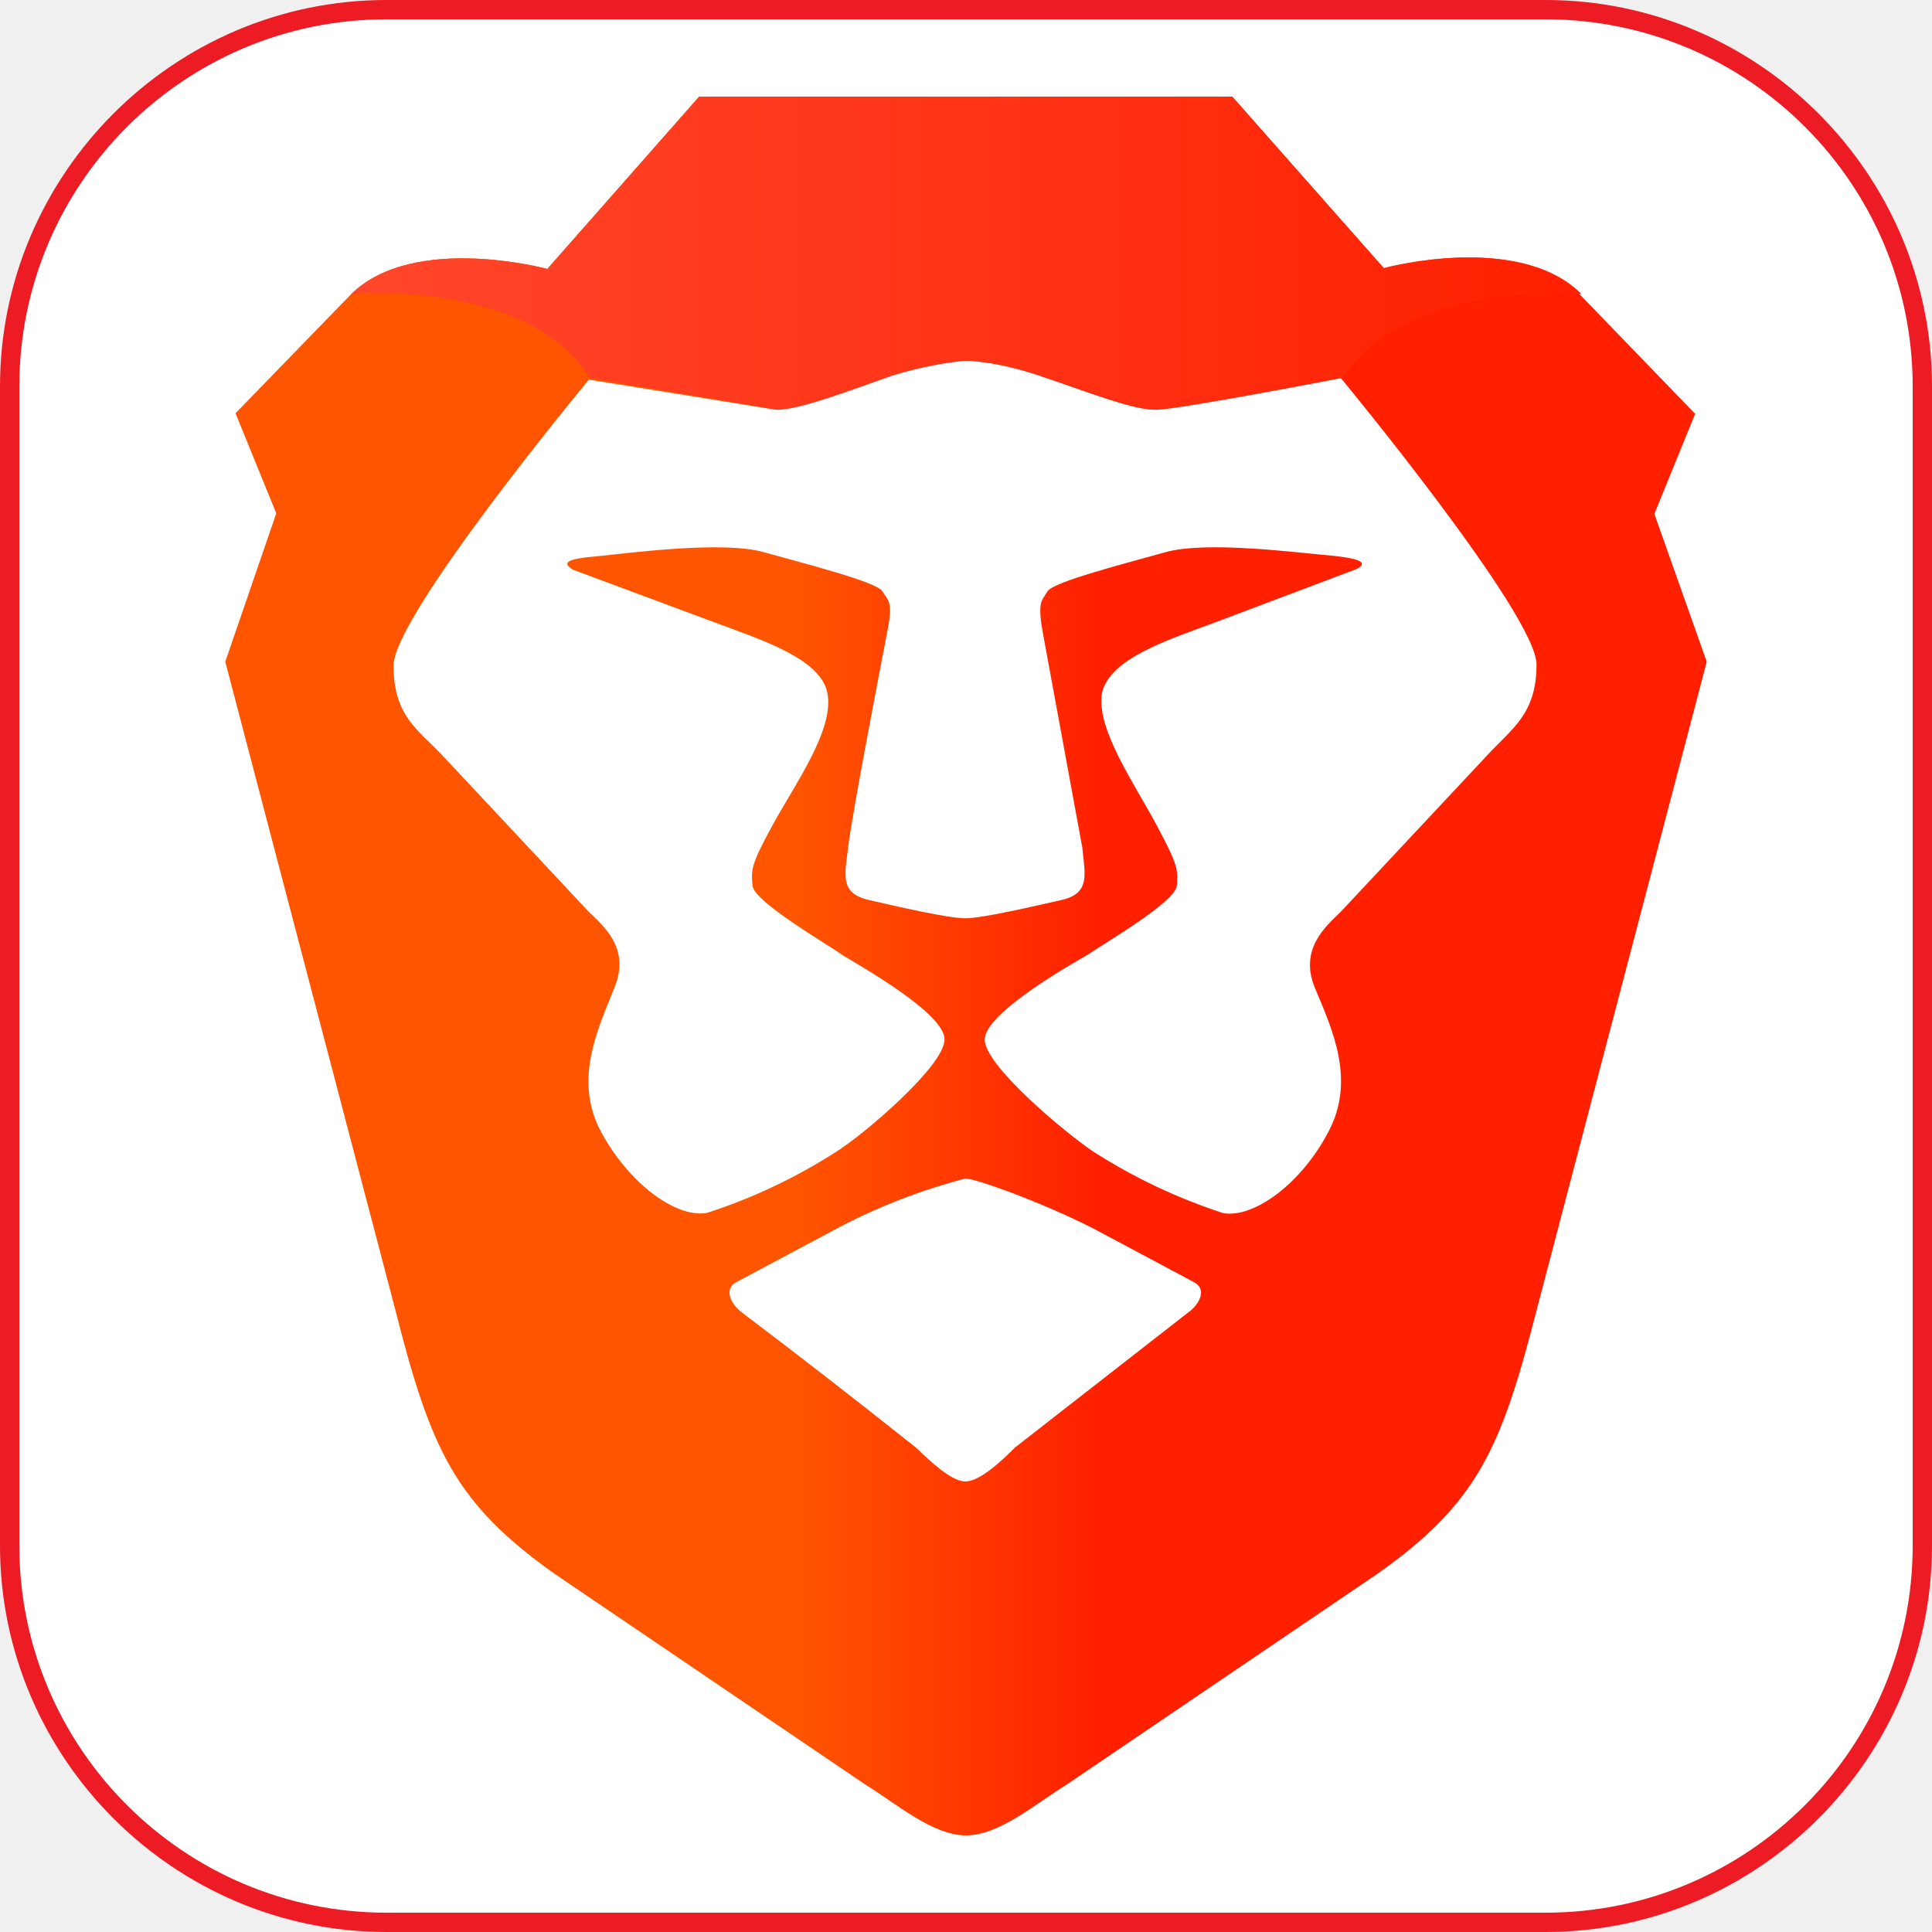
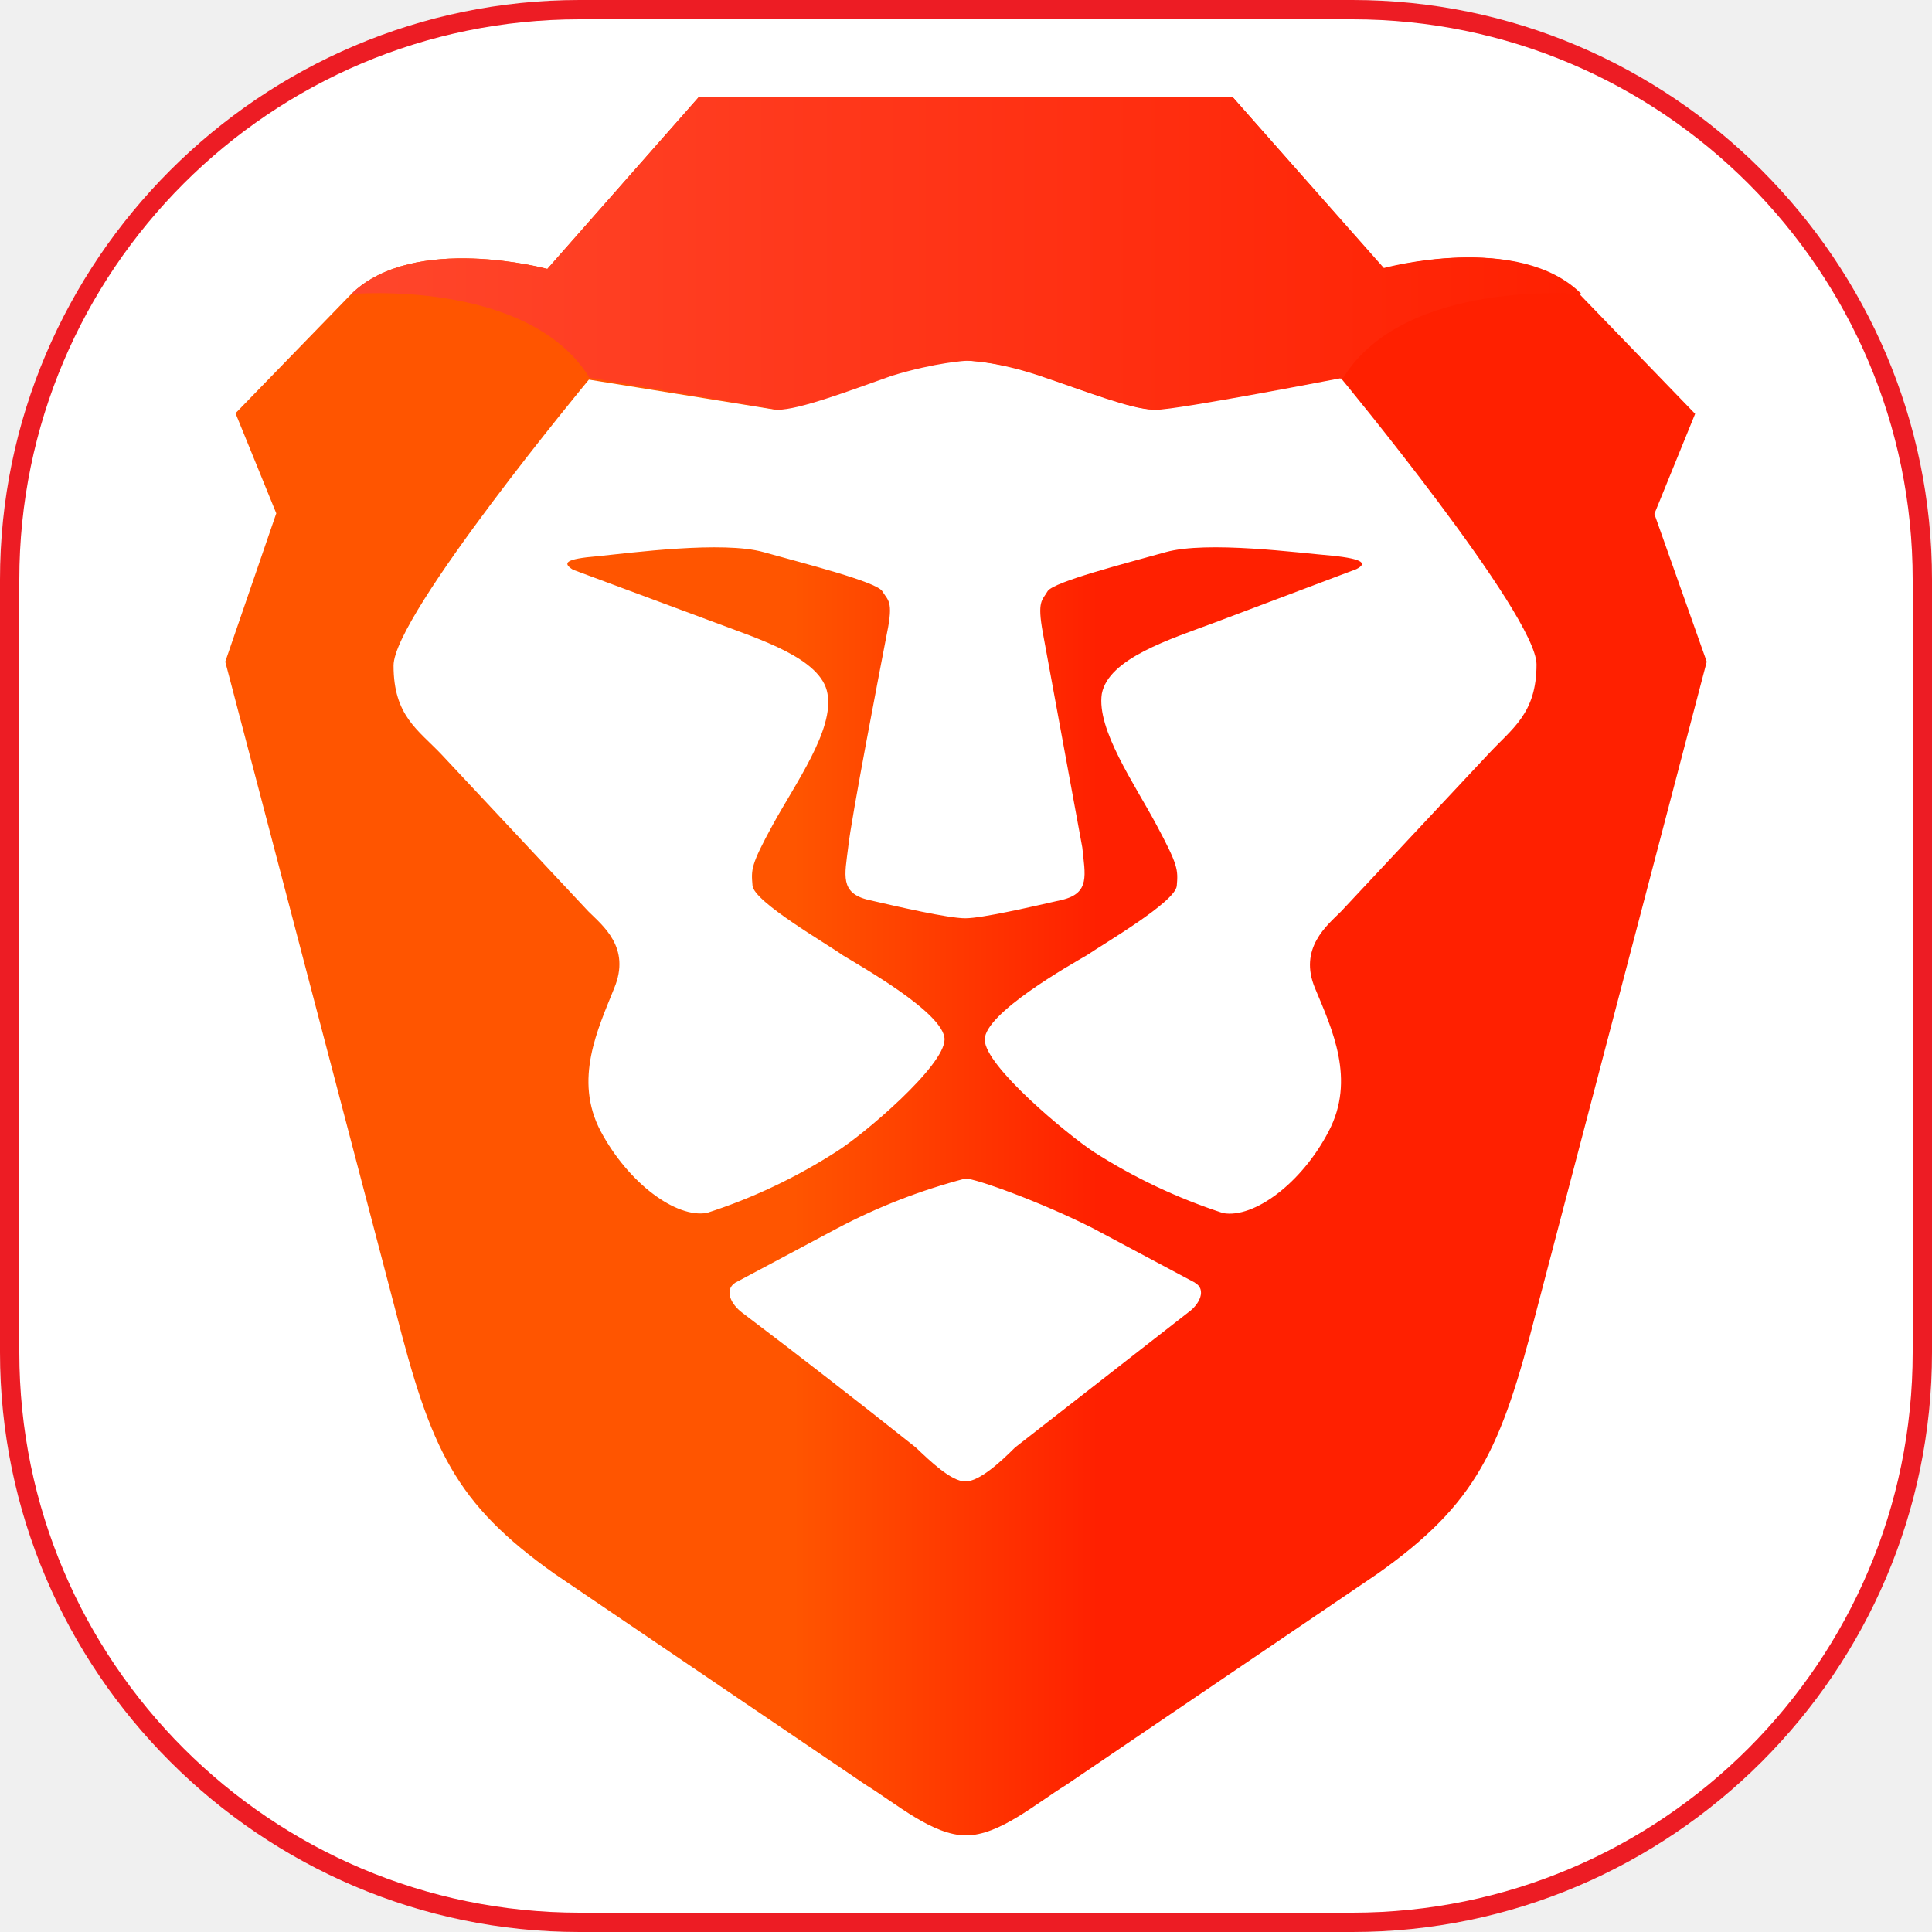
<svg xmlns="http://www.w3.org/2000/svg" id="Layer_1" data-name="Layer 1" viewBox="0 0 100 100">
  <defs>
    <style>
      .cls-1 {
        fill: url(#linear-gradient);
      }

      .cls-1, .cls-2, .cls-3, .cls-4 {
        stroke-width: 0px;
      }

      .cls-2 {
        fill: #ed1c24;
      }

      .cls-3 {
        fill: #fff;
      }

      .cls-4 {
        fill: url(#linear-gradient-2);
      }
    </style>
    <linearGradient id="linear-gradient" x1="-58.63" y1="340.8" x2="-58.51" y2="340.8" gradientTransform="translate(36857.24 251429.33) scale(628.45 -737.62)" gradientUnits="userSpaceOnUse">
      <stop offset=".4" stop-color="#f50" />
      <stop offset=".6" stop-color="#ff2000" />
    </linearGradient>
    <linearGradient id="linear-gradient-2" x1="-58.64" y1="340.16" x2="-58.52" y2="340.16" gradientTransform="translate(30623.02 45204.34) scale(521.88 -132.85)" gradientUnits="userSpaceOnUse">
      <stop offset="0" stop-color="#ff452a" />
      <stop offset="1" stop-color="#ff2000" />
    </linearGradient>
  </defs>
  <g>
-     <rect class="cls-3" x=".5" y=".5" width="99" height="99" rx="19.5" ry="19.5" />
-     <path class="cls-2" d="M80,1c10.48,0,19,8.52,19,19v60c0,10.48-8.52,19-19,19H20c-10.48,0-19-8.52-19-19V20C1,9.52,9.52,1,20,1h60M80,0H20C9,0,0,9,0,20v60c0,11,9,20,20,20h60c11,0,20-9,20-20V20c0-11-9-20-20-20h0Z" />
+     <rect class="cls-3" x=".5" y=".5" width="99" height="99" rx="29.5" ry="29.5" />
+     <path class="cls-2" d="M70,1c15.99,0,29,13.01,29,29v40c0,15.99-13.01,29-29,29H30c-15.99,0-29-13.01-29-29V30C1,14.01,14.01,1,30,1h40M70,0H30C13.5,0,0,13.5,0,30v40c0,16.5,13.5,30,30,30h40c16.5,0,30-13.5,30-30V30c0-16.5-13.5-30-30-30h0Z" />
  </g>
  <g>
    <path class="cls-1" d="M85.63,26.6l2.11-5.18-5.99-6.2c-3.24-3.24-10.15-1.34-10.15-1.34l-7.82-8.88h-27.59l-7.86,8.92s-6.91-1.87-10.15,1.3l-5.99,6.17,2.11,5.18-2.64,7.68,8.81,33.58c1.83,7.19,3.07,9.97,8.25,13.64l16.1,10.92c1.55.95,3.45,2.61,5.18,2.61s3.63-1.66,5.18-2.61l16.1-10.92c5.18-3.66,6.41-6.45,8.25-13.64l8.81-33.58-2.71-7.65Z" />
    <path class="cls-3" d="M69.42,19.59s10.11,12.23,10.11,14.8-1.27,3.31-2.54,4.69l-7.58,8.1c-.7.7-2.22,1.9-1.34,3.98.88,2.11,2.11,4.72.7,7.4-1.41,2.71-3.88,4.51-5.46,4.23-2.36-.77-4.61-1.83-6.7-3.17-1.34-.88-5.64-4.44-5.64-5.81s4.44-3.88,5.29-4.37c.81-.56,4.58-2.75,4.65-3.59s.07-1.06-1.06-3.17-3.1-4.93-2.82-6.77c.35-1.83,3.52-2.82,5.88-3.7l7.29-2.75c.56-.28.42-.53-1.27-.7-1.69-.14-6.45-.78-8.6-.18s-5.74,1.52-6.1,2.01c-.28.49-.56.49-.25,2.18l2.04,11.1c.14,1.41.42,2.36-1.06,2.71-1.55.35-4.12.95-5,.95s-3.49-.6-5-.95-1.23-1.3-1.06-2.71c.14-1.41,1.69-9.44,2.01-11.1.35-1.69.04-1.69-.25-2.18-.35-.49-3.98-1.41-6.13-2.01-2.11-.6-6.91.04-8.6.21-1.69.14-1.83.35-1.27.7l7.29,2.71c2.33.88,5.57,1.87,5.88,3.7.35,1.87-1.66,4.65-2.82,6.77s-1.13,2.33-1.06,3.17,3.88,3.03,4.65,3.59c.85.53,5.29,3,5.29,4.37s-4.19,4.93-5.6,5.81c-2.09,1.34-4.34,2.41-6.7,3.17-1.59.28-4.05-1.52-5.5-4.23-1.41-2.68-.14-5.29.7-7.4.88-2.11-.6-3.24-1.34-3.98l-7.58-8.1c-1.23-1.3-2.5-2.01-2.5-4.62s10.11-14.8,10.11-14.8l9.62,1.55c1.13,0,3.63-.95,5.92-1.76,2.29-.7,3.88-.78,3.88-.78,0,0,1.55,0,3.88.78s4.79,1.76,5.92,1.76,9.69-1.66,9.69-1.66l-.04.04ZM61.84,66.39c.63.35.25,1.13-.35,1.55l-8.95,6.98c-.7.7-1.83,1.76-2.57,1.76s-1.83-1.06-2.57-1.76c-2.97-2.36-5.96-4.69-8.99-6.98-.56-.42-.95-1.16-.35-1.55l5.29-2.82c2.1-1.11,4.32-1.97,6.62-2.57.53,0,3.88,1.2,6.59,2.57l5.29,2.82Z" />
    <path class="cls-4" d="M71.67,13.92l-7.89-8.92h-27.59l-7.86,8.92s-6.91-1.87-10.15,1.3c0,0,9.16-.81,12.33,4.33l9.73,1.66c1.13,0,3.63-.95,5.92-1.76,2.29-.7,3.88-.78,3.88-.78,0,0,1.55,0,3.88.78s4.79,1.76,5.92,1.76,9.69-1.66,9.69-1.66c3.17-5.14,12.33-4.33,12.33-4.33-3.24-3.24-10.15-1.34-10.15-1.34" />
  </g>
</svg>
